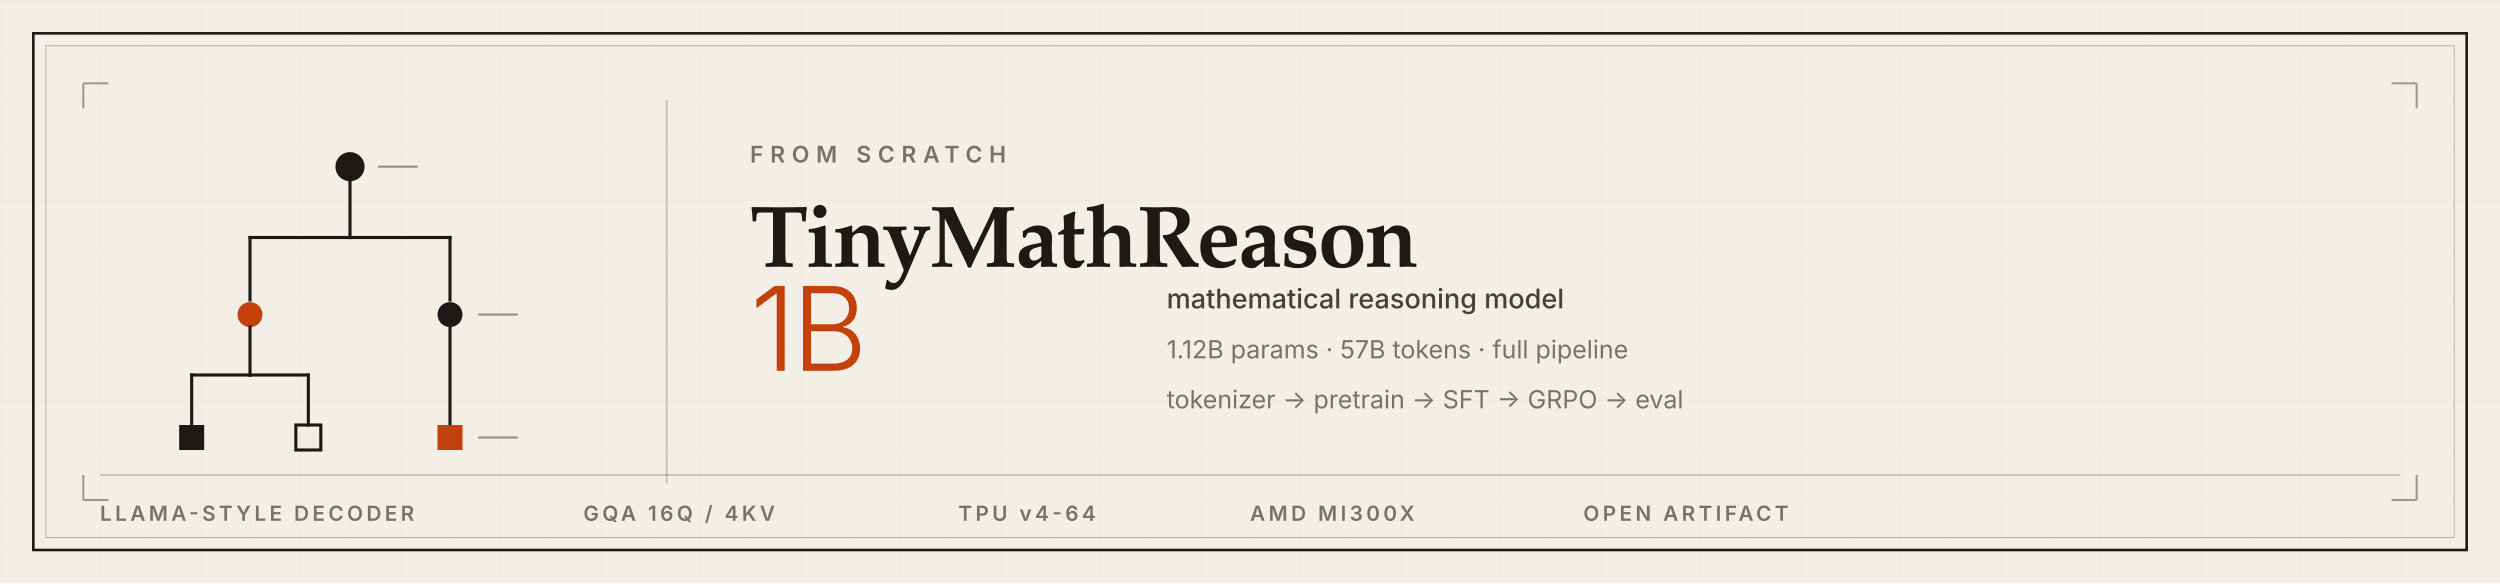
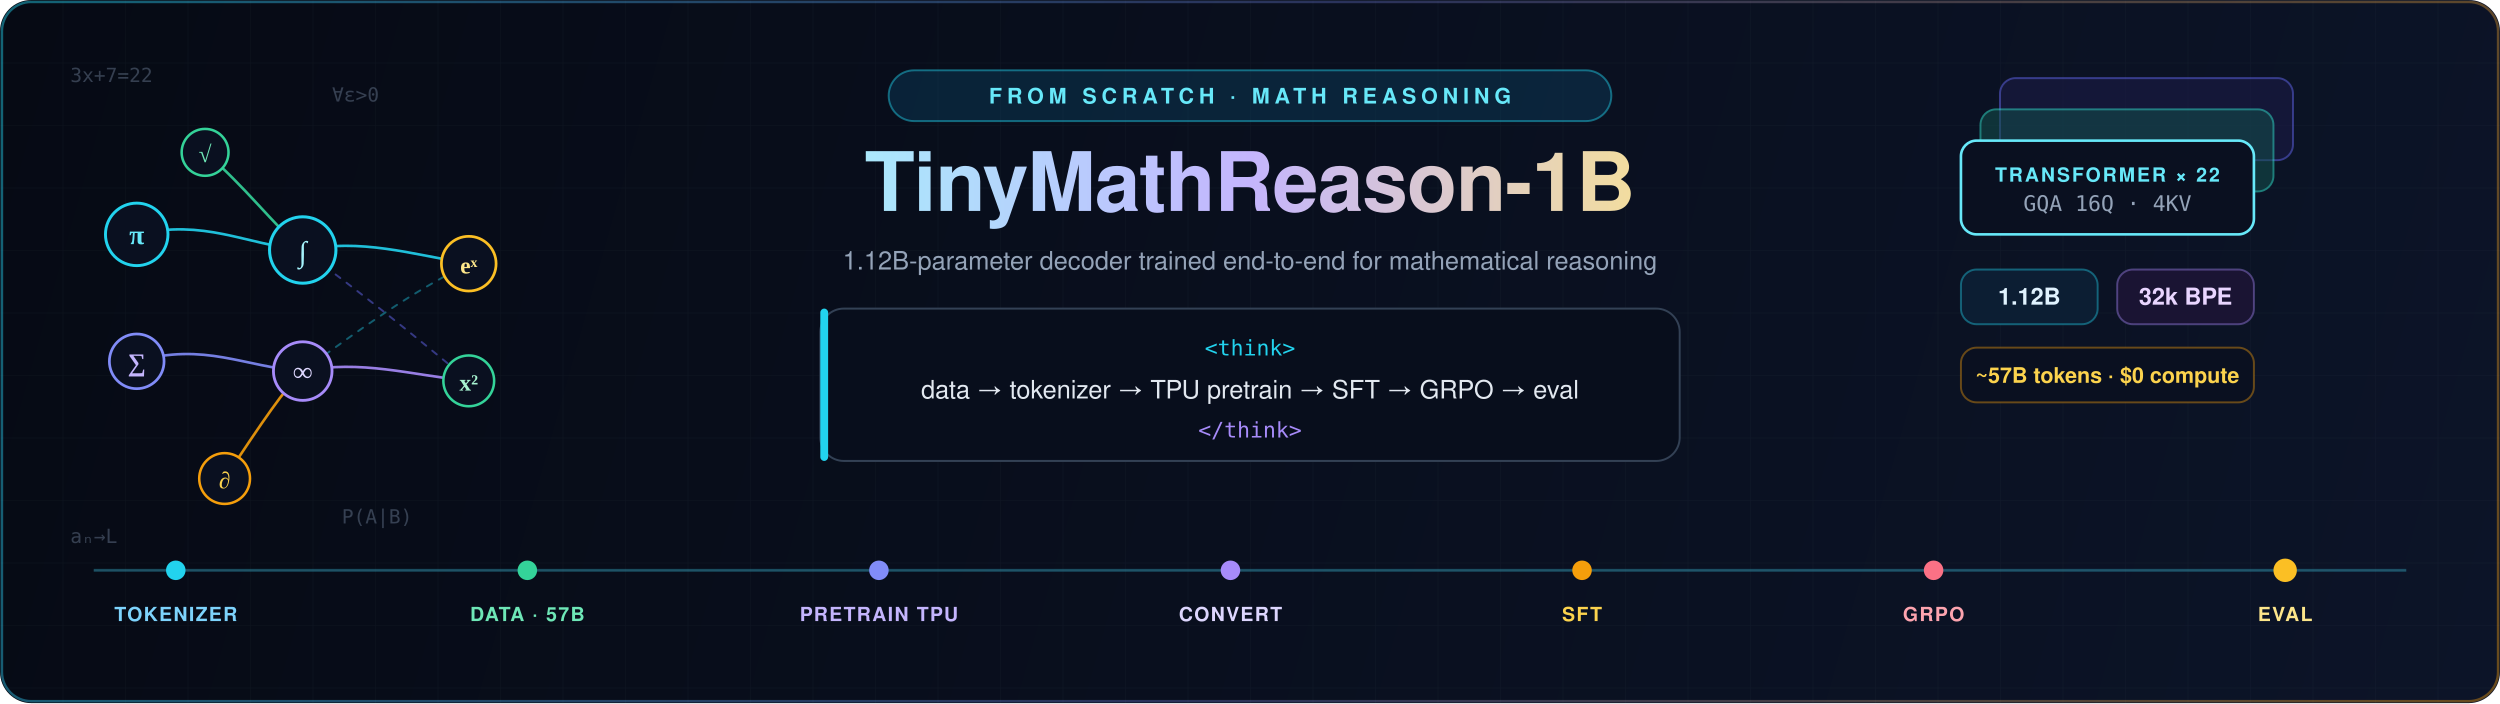
- <svg xmlns="http://www.w3.org/2000/svg" viewBox="0 0 1200 280" role="img" aria-labelledby="title desc">
+ <svg xmlns="http://www.w3.org/2000/svg" width="1280" height="360" viewBox="0 0 1280 360" role="img" aria-labelledby="title desc">
  <defs>
-     <pattern id="paperGrid" width="24" height="24" patternUnits="userSpaceOnUse">
-       <path d="M24 0H0V24" fill="none" stroke="#1c1917" stroke-width="0.5" opacity="0.045" />
+     <linearGradient id="bg" x1="0" y1="0" x2="1280" y2="360" gradientUnits="userSpaceOnUse">
+       <stop offset="0%" stop-color="#060a14" />
+       <stop offset="100%" stop-color="#0c1428" />
+     </linearGradient>
+     <linearGradient id="titleGrad" x1="400" y1="0" x2="880" y2="0" gradientUnits="userSpaceOnUse">
+       <stop offset="0%" stop-color="#a5f3fc" />
+       <stop offset="50%" stop-color="#c4b5fd" />
+       <stop offset="100%" stop-color="#fde68a" />
+     </linearGradient>
+     <linearGradient id="border" x1="0" y1="0" x2="1280" y2="360" gradientUnits="userSpaceOnUse">
+       <stop offset="0%" stop-color="#22d3ee" stop-opacity="0.45" />
+       <stop offset="50%" stop-color="#818cf8" stop-opacity="0.28" />
+       <stop offset="100%" stop-color="#f59e0b" stop-opacity="0.4" />
+     </linearGradient>
+     <pattern id="grid" width="32" height="32" patternUnits="userSpaceOnUse">
+       <path d="M32 0H0V32" fill="none" stroke="#94a3b8" stroke-width="0.5" opacity="0.06" />
    </pattern>
  </defs>
-   <rect width="1200" height="280" fill="#F3EFE6" />
-   <rect width="1200" height="280" fill="url(#paperGrid)" />
-   <rect x="16" y="16" width="1168" height="248" fill="none" stroke="#1c1917" stroke-width="1.25" />
-   <rect x="22" y="22" width="1156" height="236" fill="none" stroke="#1c1917" stroke-width="0.4" opacity="0.35" />
-   <g transform="translate(72, 56)" fill="none" stroke="#1c1917" stroke-width="1.5" stroke-linecap="square" stroke-linejoin="miter">
-     <circle cx="96" cy="24" r="7" fill="#1c1917" stroke="none" />
-     <path d="M96 31 V58" />
-     <path d="M96 58 H48" />
-     <path d="M96 58 H144" />
-     <path d="M48 58 V88" />
-     <path d="M144 58 V88" />
-     <circle cx="48" cy="95" r="6" fill="#C2410C" stroke="none" />
-     <circle cx="144" cy="95" r="6" fill="#1c1917" stroke="none" />
-     <path d="M48 101 V124" />
-     <path d="M48 124 H20" />
-     <path d="M48 124 H76" />
-     <path d="M20 124 V148" />
-     <path d="M76 124 V148" />
-     <path d="M144 101 V148" />
-     <rect x="14" y="148" width="12" height="12" fill="#1c1917" stroke="none" />
-     <rect x="70" y="148" width="12" height="12" fill="none" stroke="#1c1917" stroke-width="1.5" />
-     <rect x="138" y="148" width="12" height="12" fill="#C2410C" stroke="none" />
-     <g stroke-width="1" opacity="0.45">
-       <path d="M110 24 H128" />
-       <path d="M158 95 H176" />
-       <path d="M158 154 H176" />
+   <rect width="1280" height="360" rx="16" fill="url(#bg)" />
+   <rect width="1280" height="360" rx="16" fill="url(#grid)" />
+   <rect x="1" y="1" width="1278" height="358" rx="15" fill="none" stroke="url(#border)" stroke-width="1.25" />
+   <g clip-path="none">
+     <g fill="none" stroke-linecap="round" stroke-width="1.35" opacity="0.9">
+       <path d="M70 120 C105 112, 125 125, 155 128" stroke="#22d3ee" />
+       <path d="M70 185 C105 175, 125 188, 155 190" stroke="#818cf8" />
+       <path d="M105 78 C125 95, 140 115, 155 128" stroke="#34d399" />
+       <path d="M115 245 C135 215, 145 200, 155 190" stroke="#f59e0b" />
+       <path d="M155 128 C185 122, 210 130, 240 135" stroke="#22d3ee" />
+       <path d="M155 190 C185 184, 210 192, 240 195" stroke="#a78bfa" />
+       <path d="M155 128 C185 150, 210 170, 240 195" stroke="#6366f1" stroke-width="1" stroke-dasharray="3 4" opacity="0.55" />
+       <path d="M155 190 C185 168, 210 150, 240 135" stroke="#22d3ee" stroke-width="1" stroke-dasharray="3 4" opacity="0.45" />
+     </g>
+     <g font-family="Georgia, 'Times New Roman', Times, serif" font-weight="600" text-anchor="middle">
+       <circle cx="70" cy="120" r="16" fill="#0a1020" stroke="#22d3ee" stroke-width="1.5" />
+       <text x="70" y="125" font-size="14" fill="#67e8f9">π</text>
+       <circle cx="70" cy="185" r="14" fill="#0a1020" stroke="#818cf8" stroke-width="1.4" />
+       <text x="70" y="190" font-size="13" fill="#c4b5fd">∑</text>
+       <circle cx="105" cy="78" r="12" fill="#0a1020" stroke="#34d399" stroke-width="1.3" />
+       <text x="105" y="83" font-size="12" fill="#6ee7b7">√</text>
+       <circle cx="115" cy="245" r="13" fill="#0a1020" stroke="#f59e0b" stroke-width="1.3" />
+       <text x="115" y="250" font-size="12" fill="#fcd34d">∂</text>
+       <circle cx="155" cy="128" r="17" fill="#0a1020" stroke="#22d3ee" stroke-width="1.55" />
+       <text x="155" y="134" font-size="15" fill="#a5f3fc">∫</text>
+       <circle cx="155" cy="190" r="15" fill="#0a1020" stroke="#a78bfa" stroke-width="1.45" />
+       <text x="155" y="195" font-size="14" fill="#ddd6fe">∞</text>
+       <circle cx="240" cy="135" r="14" fill="#0a1020" stroke="#fbbf24" stroke-width="1.4" />
+       <text x="240" y="140" font-size="12" fill="#fde68a">eˣ</text>
+       <circle cx="240" cy="195" r="13" fill="#0a1020" stroke="#34d399" stroke-width="1.3" />
+       <text x="240" y="200" font-size="12" fill="#a7f3d0">x²</text>
+     </g>
+     <g font-family="ui-monospace, SFMono-Regular, Menlo, Consolas, monospace" font-size="10" fill="#64748b" opacity="0.5">
+       <text x="36" y="42">3x+7=22</text>
+       <text x="170" y="52">∀ε&gt;0</text>
+       <text x="36" y="278">aₙ→L</text>
+       <text x="175" y="268">P(A|B)</text>
    </g>
  </g>
-   <line x1="320" y1="48" x2="320" y2="232" stroke="#1c1917" stroke-width="1" opacity="0.2" />
-   <g font-family="'Iowan Old Style', 'Palatino Linotype', Palatino, 'Book Antiqua', Georgia, serif" fill="#1c1917">
-     <text x="360" y="78" font-family="ui-sans-serif, system-ui, -apple-system, 'Segoe UI', sans-serif" font-size="11" font-weight="600" letter-spacing="3.2" fill="#78716c">FROM SCRATCH</text>
-     <text x="360" y="128" font-size="42" font-weight="700" letter-spacing="-0.8">TinyMathReason</text>
-     <text x="360" y="178" font-family="ui-sans-serif, system-ui, -apple-system, 'Segoe UI', sans-serif" font-size="56" font-weight="300" letter-spacing="-2" fill="#C2410C">1B</text>
+   <g font-family="ui-sans-serif, system-ui, -apple-system, 'Segoe UI', Helvetica, Arial, sans-serif" text-anchor="middle">
+     <rect x="455" y="36" width="370" height="26" rx="13" fill="#0c4a6e" fill-opacity="0.35" stroke="#22d3ee" stroke-opacity="0.45" stroke-width="1" />
+     <text x="640" y="53" font-size="11" font-weight="600" letter-spacing="2.5" fill="#67e8f9">FROM SCRATCH · MATH REASONING</text>
+     <text x="640" y="108" font-size="42" font-weight="800" letter-spacing="-0.5" fill="url(#titleGrad)">TinyMathReason-1B</text>
+     <text x="640" y="138" font-size="13" fill="#94a3b8">1.12B-parameter decoder trained end-to-end for mathematical reasoning</text>
+     <rect x="420" y="158" width="440" height="78" rx="12" fill="#080e1c" stroke="#334155" stroke-width="1" />
+     <rect x="420" y="158" width="4" height="78" rx="2" fill="#22d3ee" />
+     <text x="640" y="182" font-family="ui-monospace, SFMono-Regular, Menlo, Consolas, monospace" font-size="11" fill="#22d3ee">&lt;think&gt;</text>
+     <text x="640" y="204" font-size="13" font-weight="500" fill="#e2e8f0">data → tokenizer → TPU pretrain → SFT → GRPO → eval</text>
+     <text x="640" y="224" font-family="ui-monospace, SFMono-Regular, Menlo, Consolas, monospace" font-size="11" fill="#a78bfa">&lt;/think&gt;</text>
  </g>
-   <g font-family="ui-sans-serif, system-ui, -apple-system, 'Segoe UI', sans-serif" fill="#44403c" transform="translate(560, 148)">
-     <text x="0" y="0" font-size="13" font-weight="500">mathematical reasoning model</text>
-     <text x="0" y="24" font-size="12" fill="#78716c">1.12B params · 57B tokens · full pipeline</text>
-     <text x="0" y="48" font-size="12" fill="#78716c">tokenizer → pretrain → SFT → GRPO → eval</text>
+   <g font-family="ui-sans-serif, system-ui, -apple-system, 'Segoe UI', Helvetica, Arial, sans-serif">
+     <rect x="1024" y="40" width="150" height="42" rx="8" fill="#1e1b4b" stroke="#6366f1" stroke-width="1" opacity="0.5" />
+     <rect x="1014" y="56" width="150" height="42" rx="8" fill="#134e4a" stroke="#2dd4bf" stroke-width="1" opacity="0.55" />
+     <rect x="1004" y="72" width="150" height="48" rx="8" fill="#0a1020" stroke="#67e8f9" stroke-width="1.35" />
+     <text x="1079" y="93" text-anchor="middle" font-size="10" font-weight="600" letter-spacing="1" fill="#67e8f9">TRANSFORMER × 22</text>
+     <text x="1079" y="108" text-anchor="middle" font-family="ui-monospace, SFMono-Regular, Menlo, monospace" font-size="11" fill="#94a3b8">GQA 16Q · 4KV</text>
+     <rect x="1004" y="138" width="70" height="28" rx="8" fill="#0c1e33" stroke="#22d3ee" stroke-opacity="0.4" />
+     <text x="1039" y="156" text-anchor="middle" font-size="12" font-weight="700" fill="#e0f2fe">1.12B</text>
+     <rect x="1084" y="138" width="70" height="28" rx="8" fill="#1a1433" stroke="#a78bfa" stroke-opacity="0.4" />
+     <text x="1119" y="156" text-anchor="middle" font-size="12" font-weight="700" fill="#e9d5ff">32k BPE</text>
+     <rect x="1004" y="178" width="150" height="28" rx="8" fill="#0a1020" stroke="#f59e0b" stroke-opacity="0.4" />
+     <text x="1079" y="196" text-anchor="middle" font-size="11" font-weight="600" fill="#fcd34d">~57B tokens · $0 compute</text>
  </g>
-   <line x1="48" y1="228" x2="1152" y2="228" stroke="#1c1917" stroke-width="0.75" opacity="0.25" />
-   <g font-family="ui-sans-serif, system-ui, -apple-system, 'Segoe UI', sans-serif" font-size="10" font-weight="600" letter-spacing="1.6" fill="#78716c">
-     <text x="48" y="250">LLAMA-STYLE DECODER</text>
-     <text x="280" y="250">GQA 16Q / 4KV</text>
-     <text x="460" y="250">TPU v4-64</text>
-     <text x="600" y="250">AMD MI300X</text>
-     <text x="760" y="250">OPEN ARTIFACT</text>
-   </g>
-   <g stroke="#1c1917" stroke-width="1" fill="none" opacity="0.4">
-     <path d="M40 40 H52 M40 40 V52" />
-     <path d="M1160 40 H1148 M1160 40 V52" />
-     <path d="M40 240 H52 M40 240 V228" />
-     <path d="M1160 240 H1148 M1160 240 V228" />
+   <line x1="48" y1="292" x2="1232" y2="292" stroke="#334155" stroke-width="1" opacity="0.5" />
+   <line x1="48" y1="292" x2="1232" y2="292" stroke="#22d3ee" stroke-width="1.5" opacity="0.25" />
+   <g font-family="ui-sans-serif, system-ui, -apple-system, 'Segoe UI', Helvetica, Arial, sans-serif" font-size="10" font-weight="600" letter-spacing="0.7" text-anchor="middle">
+     <circle cx="90" cy="292" r="5" fill="#22d3ee" />
+     <text x="90" y="318" fill="#7dd3fc">TOKENIZER</text>
+     <circle cx="270" cy="292" r="5" fill="#34d399" />
+     <text x="270" y="318" fill="#6ee7b7">DATA · 57B</text>
+     <circle cx="450" cy="292" r="5" fill="#818cf8" />
+     <text x="450" y="318" fill="#c4b5fd">PRETRAIN TPU</text>
+     <circle cx="630" cy="292" r="5" fill="#a78bfa" />
+     <text x="630" y="318" fill="#ddd6fe">CONVERT</text>
+     <circle cx="810" cy="292" r="5" fill="#f59e0b" />
+     <text x="810" y="318" fill="#fcd34d">SFT</text>
+     <circle cx="990" cy="292" r="5" fill="#fb7185" />
+     <text x="990" y="318" fill="#fda4af">GRPO</text>
+     <circle cx="1170" cy="292" r="6" fill="#fbbf24" />
+     <text x="1170" y="318" fill="#fde68a">EVAL</text>
  </g>
</svg>
